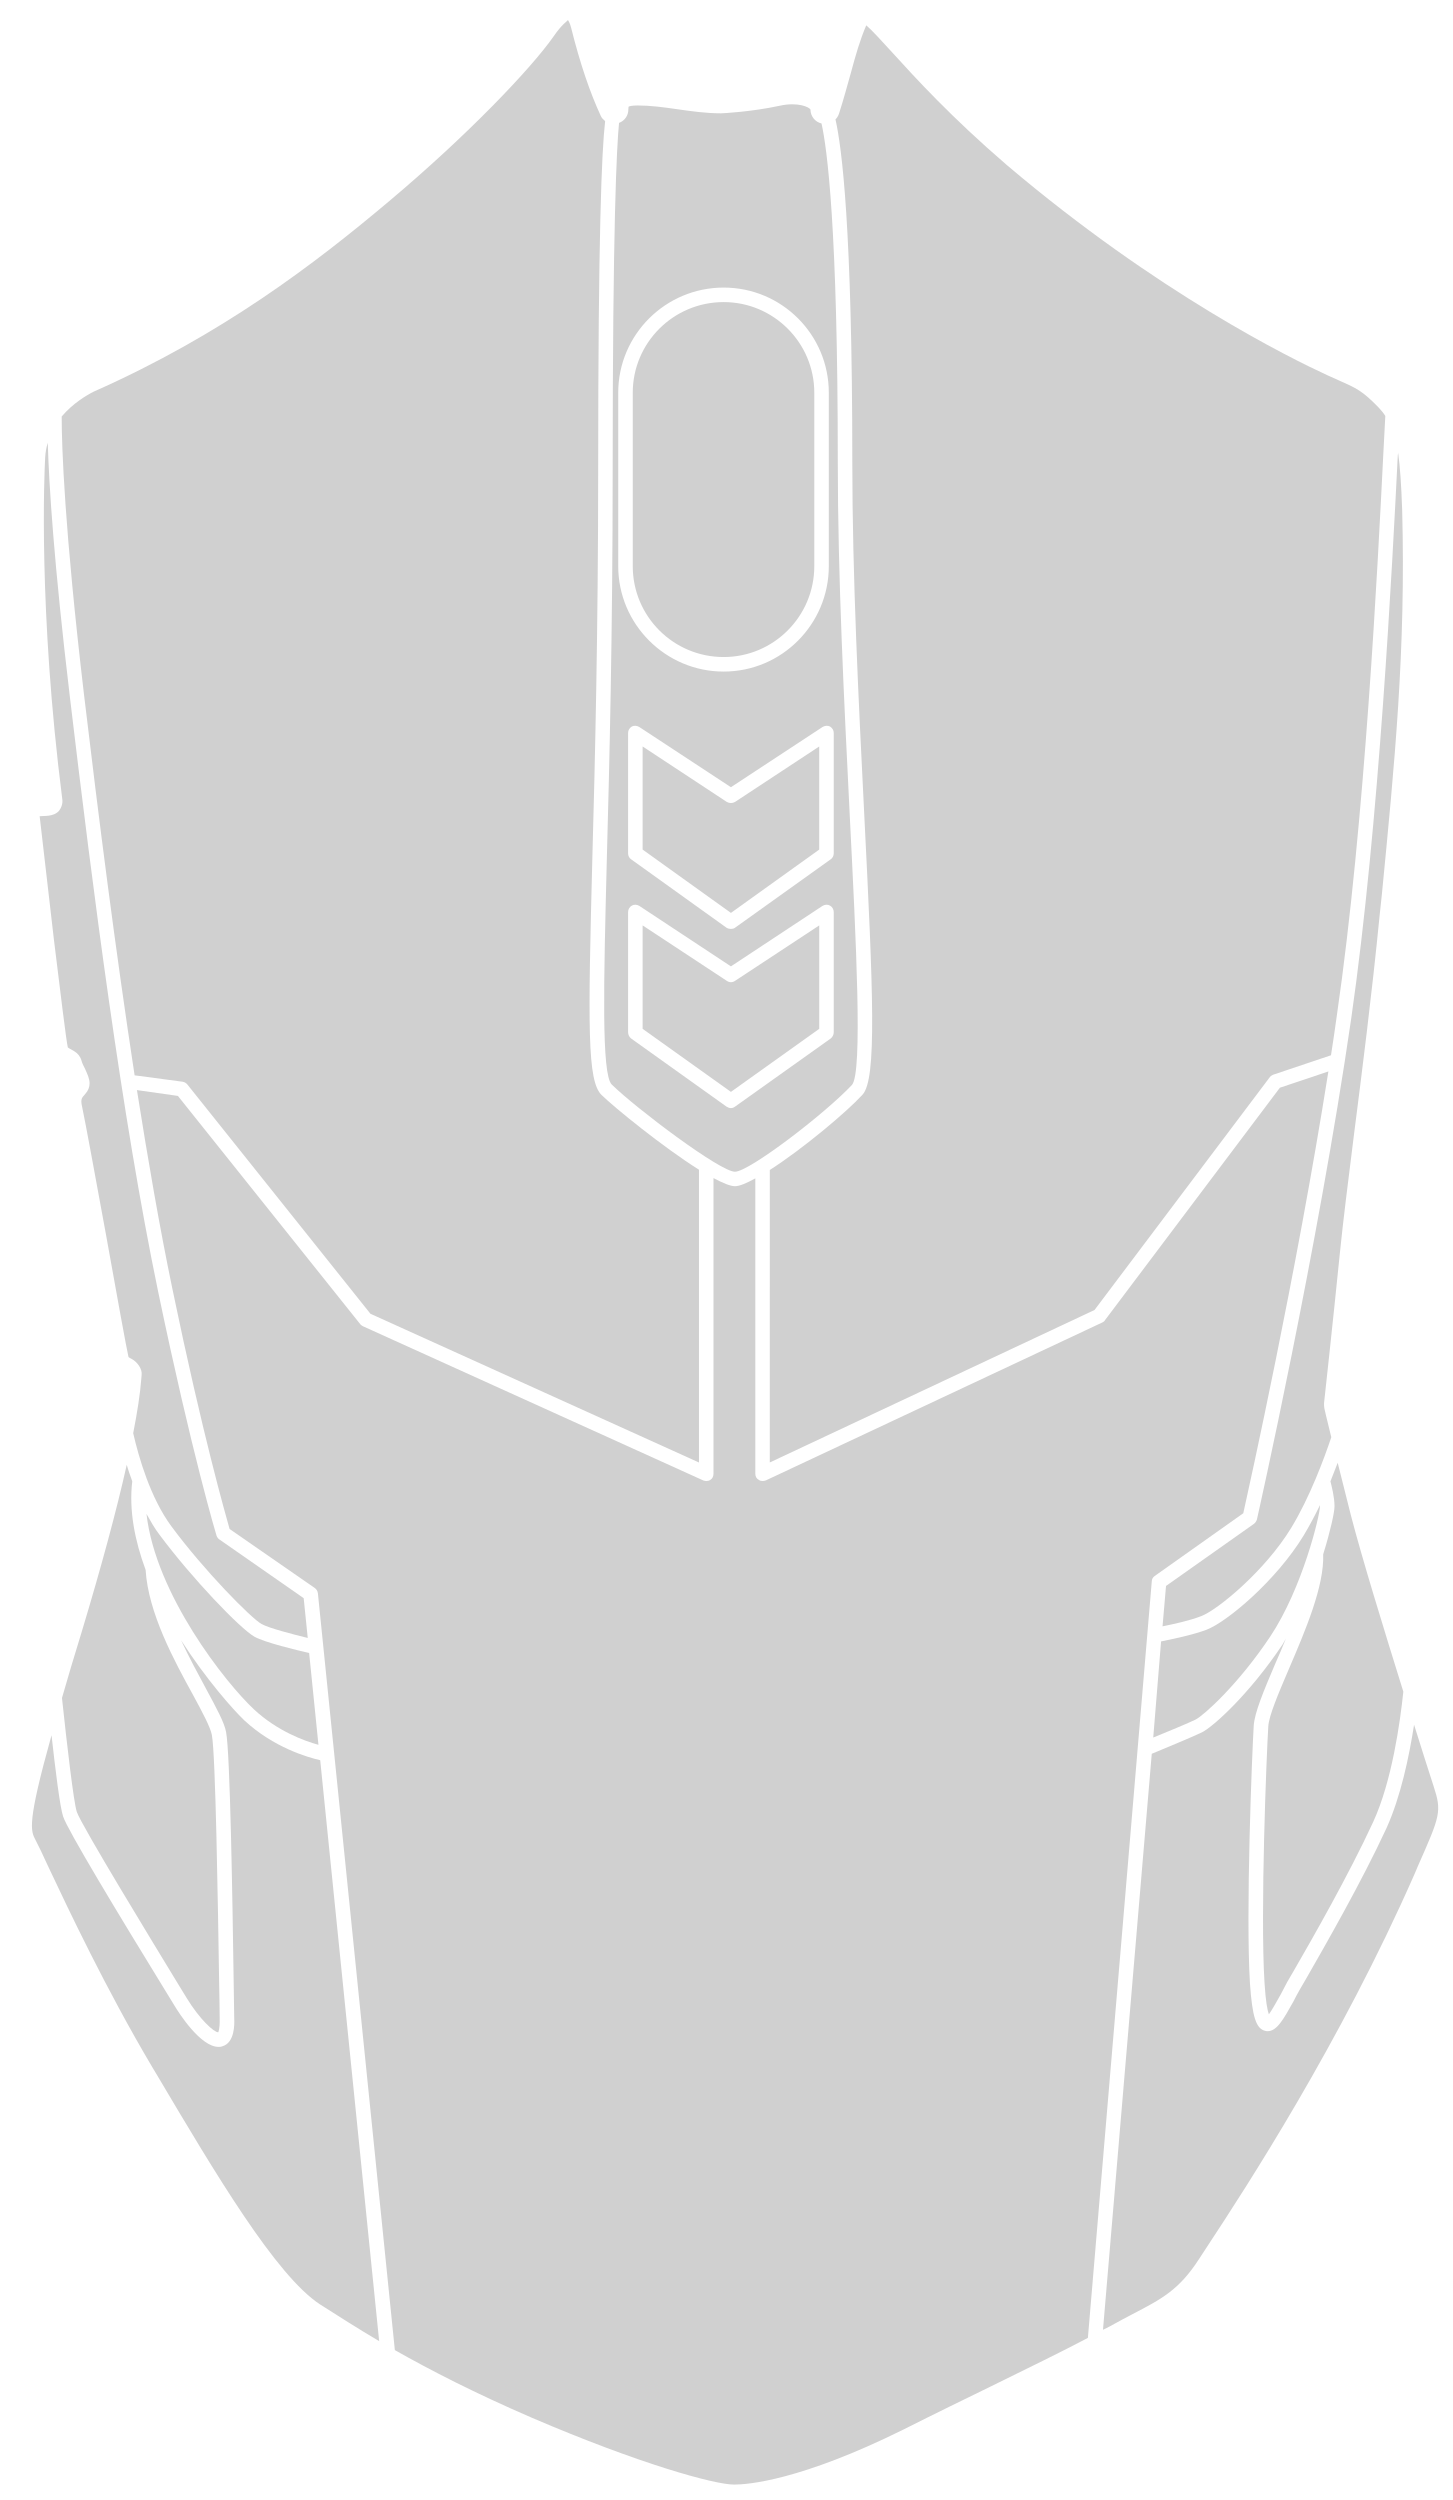
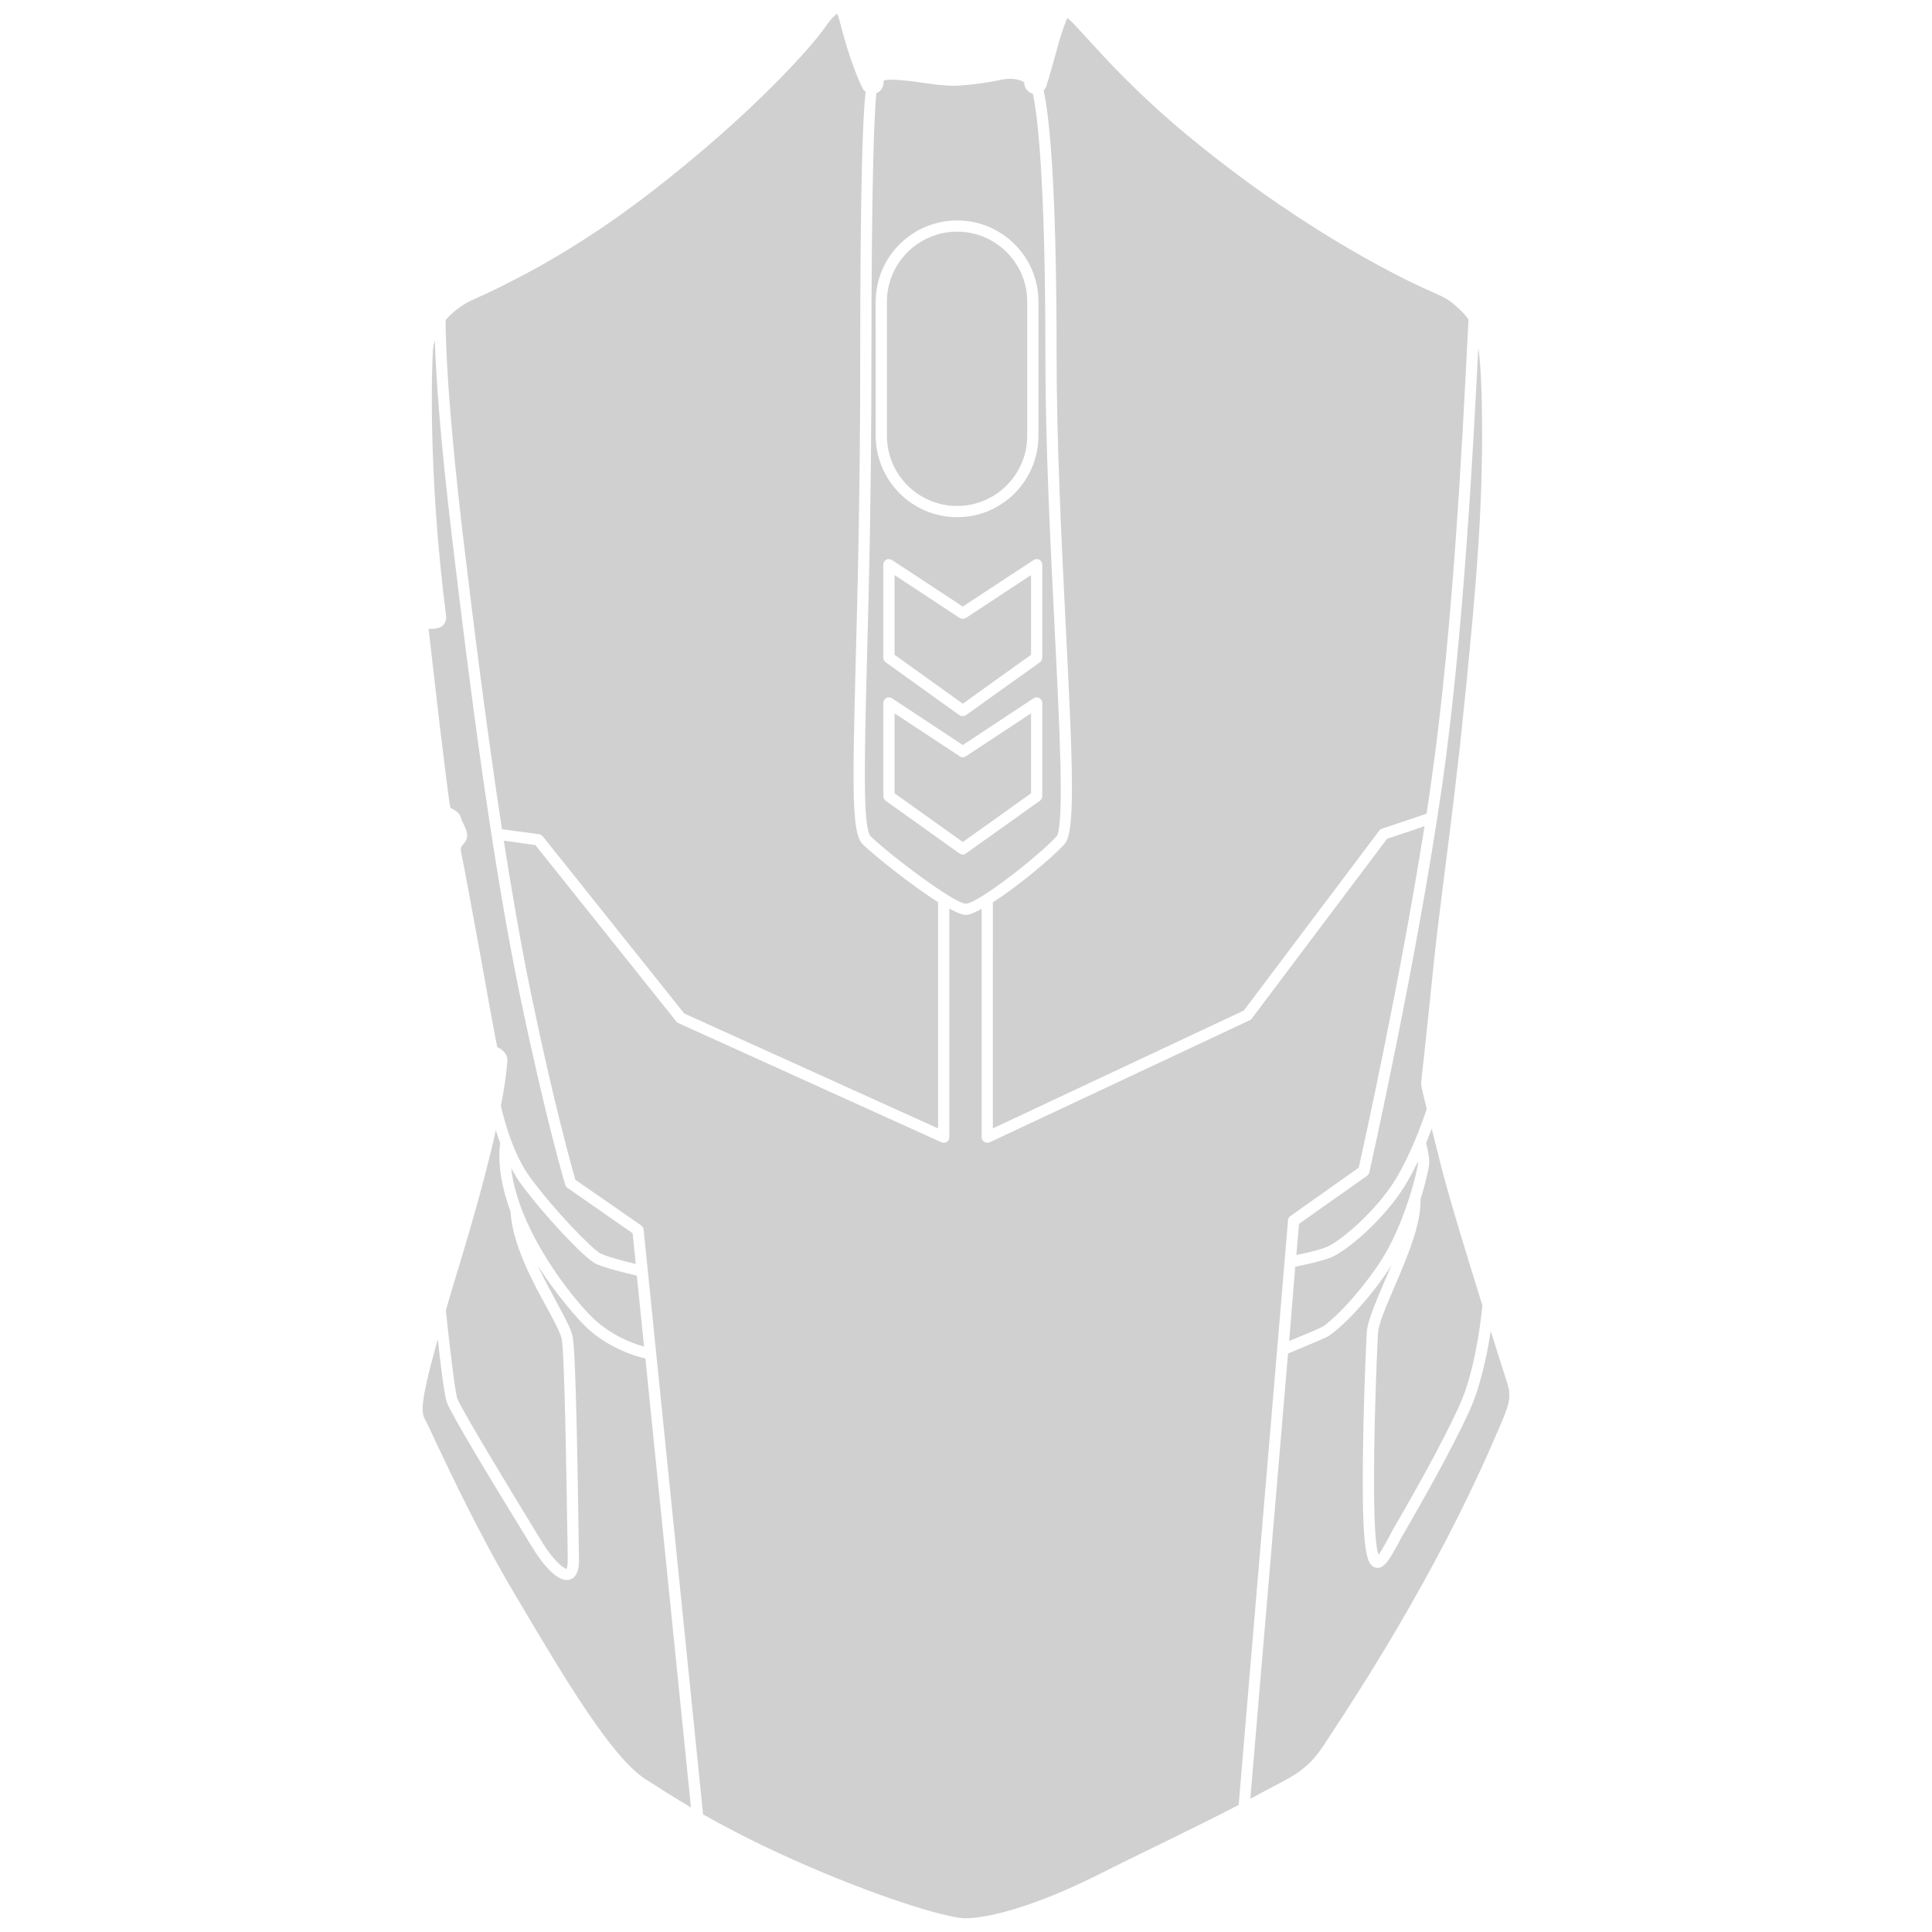
- <svg xmlns="http://www.w3.org/2000/svg" width="280pt" height="482pt" version="1.1" viewBox="0 0 280 482" id="svg380" fill="#D0D0D0">
+ <svg xmlns="http://www.w3.org/2000/svg" width="482pt" height="482pt" version="1.1" viewBox="0 0 482 482" id="svg380" fill="#d0d0d0">
  <defs id="defs350">
    <symbol id="u" overflow="visible">
      <path d="m 18.766,-1.125 c -0.969,0.5 -1.98,0.875 -3.031,1.125 -1.043,0.258 -2.137,0.391 -3.281,0.391 -3.398,0 -6.09,-0.945 -8.078,-2.844 -1.992,-1.906 -2.984,-4.484 -2.984,-7.734 0,-3.258 0.992,-5.836 2.984,-7.734 1.988,-1.906 4.68,-2.859 8.078,-2.859 1.145,0 2.238,0.133 3.281,0.391 1.051,0.25 2.062,0.625 3.031,1.125 v 4.219 c -0.98,-0.656 -1.945,-1.141 -2.891,-1.453 -0.949,-0.312 -1.949,-0.469 -3,-0.469 -1.875,0 -3.352,0.605 -4.422,1.812 -1.074,1.199 -1.609,2.856 -1.609,4.969 0,2.106 0.535,3.762 1.609,4.969 1.07,1.199 2.547,1.797 4.422,1.797 1.051,0 2.051,-0.148 3,-0.453 0.945,-0.312 1.91,-0.801 2.891,-1.469 z" id="path287" />
    </symbol>
    <symbol id="b" overflow="visible">
      <path d="m 13.734,-11.141 c -0.438,-0.195 -0.871,-0.344 -1.297,-0.438 -0.418,-0.102 -0.84,-0.156 -1.266,-0.156 -1.262,0 -2.231,0.406 -2.906,1.219 -0.68,0.805 -1.016,1.953 -1.016,3.453 v 7.062 H 2.359 v -15.312 h 4.891 v 2.516 c 0.625,-1 1.344,-1.727 2.156,-2.188 0.82,-0.469 1.801,-0.703 2.938,-0.703 0.164,0 0.344,0.012 0.531,0.031 0.195,0.012 0.477,0.039 0.844,0.078 z" id="path290" />
    </symbol>
    <symbol id="a" overflow="visible">
      <path d="m 17.641,-7.703 v 1.406 H 6.188 c 0.125,1.148 0.539,2.008 1.25,2.578 0.707,0.574 1.703,0.859 2.984,0.859 1.031,0 2.082,-0.148 3.156,-0.453 1.082,-0.312 2.191,-0.773 3.328,-1.391 v 3.766 c -1.156,0.438 -2.312,0.766 -3.469,0.984 -1.156,0.227 -2.312,0.344 -3.469,0.344 -2.773,0 -4.93,-0.703 -6.469,-2.109 -1.531,-1.406 -2.297,-3.379 -2.297,-5.922 0,-2.5 0.754,-4.461 2.266,-5.891 1.508,-1.438 3.582,-2.156 6.219,-2.156 2.406,0 4.332,0.73 5.781,2.188 1.445,1.449 2.172,3.383 2.172,5.797 z m -5.031,-1.625 c 0,-0.926 -0.273,-1.672 -0.812,-2.234 -0.543,-0.57 -1.25,-0.859 -2.125,-0.859 -0.949,0 -1.719,0.266 -2.312,0.797 -0.594,0.531 -0.965,1.297 -1.109,2.297 z" id="path293" />
    </symbol>
    <symbol id="k" overflow="visible">
      <path d="m 9.219,-6.891 c -1.023,0 -1.793,0.172 -2.312,0.516 -0.512,0.344 -0.766,0.855 -0.766,1.531 0,0.625 0.207,1.117 0.625,1.469 0.414,0.344 0.988,0.516 1.719,0.516 0.926,0 1.703,-0.328 2.328,-0.984 0.633,-0.664 0.953,-1.492 0.953,-2.484 v -0.562 z m 7.469,-1.844 V 0 h -4.922 v -2.266 c -0.656,0.93 -1.398,1.605 -2.219,2.031 -0.824,0.414 -1.824,0.625 -3,0.625 -1.586,0 -2.871,-0.457 -3.859,-1.375 -0.992,-0.926 -1.484,-2.129 -1.484,-3.609 0,-1.789 0.613,-3.102 1.844,-3.938 1.238,-0.844 3.18,-1.266 5.828,-1.266 h 2.891 v -0.391 c 0,-0.77 -0.309,-1.332 -0.922,-1.688 -0.617,-0.363 -1.57,-0.547 -2.859,-0.547 -1.055,0 -2.031,0.105 -2.938,0.312 -0.898,0.211 -1.73,0.523 -2.5,0.938 v -3.734 c 1.039,-0.25 2.086,-0.441 3.141,-0.578 1.062,-0.133 2.125,-0.203 3.188,-0.203 2.758,0 4.75,0.547 5.969,1.641 1.227,1.086 1.844,2.856 1.844,5.312 z" id="path296" />
    </symbol>
    <symbol id="d" overflow="visible">
      <path d="m 7.703,-19.656 v 4.344 H 12.75 v 3.5 H 7.703 v 6.5 c 0,0.711 0.141,1.188 0.422,1.438 0.281,0.25 0.836,0.375 1.672,0.375 h 2.516 v 3.5 h -4.188 c -1.938,0 -3.312,-0.398 -4.125,-1.203 -0.805,-0.812 -1.203,-2.18 -1.203,-4.109 v -6.5 h -2.422 v -3.5 h 2.422 v -4.344 z" id="path299" />
    </symbol>
    <symbol id="j" overflow="visible">
      <path d="m 12.766,-13.078 v -8.203 h 4.922 V -1e-4 H 12.766 v -2.219 c -0.668,0.906 -1.406,1.57 -2.219,1.984 -0.813,0.414 -1.758,0.625 -2.828,0.625 -1.887,0 -3.434,-0.75 -4.641,-2.25 -1.211,-1.5 -1.812,-3.426 -1.812,-5.781 0,-2.363 0.602,-4.297 1.812,-5.797 1.207,-1.5 2.754,-2.25 4.641,-2.25 1.062,0 2,0.215 2.812,0.641 0.82,0.43 1.566,1.086 2.234,1.969 z m -3.219,9.922 c 1.039,0 1.836,-0.379 2.391,-1.141 0.551,-0.77 0.828,-1.883 0.828,-3.344 0,-1.457 -0.277,-2.566 -0.828,-3.328 -0.555,-0.77 -1.352,-1.156 -2.391,-1.156 -1.043,0 -1.84,0.387 -2.391,1.156 -0.555,0.762 -0.828,1.871 -0.828,3.328 0,1.461 0.273,2.574 0.828,3.344 0.551,0.762 1.348,1.141 2.391,1.141 z" id="path302" />
    </symbol>
    <symbol id="i" overflow="visible">
      <path d="m 10.5,-3.156 c 1.051,0 1.852,-0.379 2.406,-1.141 0.551,-0.77 0.828,-1.883 0.828,-3.344 0,-1.457 -0.277,-2.566 -0.828,-3.328 -0.555,-0.77 -1.355,-1.156 -2.406,-1.156 -1.055,0 -1.859,0.387 -2.422,1.156 -0.555,0.773 -0.828,1.883 -0.828,3.328 0,1.449 0.273,2.559 0.828,3.328 0.562,0.773 1.367,1.156 2.422,1.156 z m -3.25,-9.922 c 0.676,-0.883 1.422,-1.539 2.234,-1.969 0.82,-0.426 1.766,-0.641 2.828,-0.641 1.895,0 3.445,0.75 4.656,2.25 1.207,1.5 1.812,3.434 1.812,5.797 0,2.356 -0.605,4.281 -1.812,5.781 -1.211,1.5 -2.762,2.25 -4.656,2.25 -1.062,0 -2.008,-0.211 -2.828,-0.625 C 8.672,-0.66 7.926,-1.32 7.25,-2.219 V -2e-5 H 2.359 v -21.281 H 7.25 Z" id="path305" />
    </symbol>
    <symbol id="h" overflow="visible">
      <path d="m 0.344,-15.312 h 4.891 l 4.125,10.391 3.5,-10.391 h 4.891 l -6.438,16.766 c -0.648,1.695 -1.402,2.883 -2.266,3.562 -0.867,0.688 -2,1.031 -3.406,1.031 H 2.797 V 2.829 h 1.531 c 0.832,0 1.438,-0.137 1.812,-0.406 C 6.523,2.161 6.82,1.692 7.031,1.016 L 7.172,0.595 Z" id="path308" />
    </symbol>
    <symbol id="g" overflow="visible">
      <path d="M 14.953,-3.719 H 6.734 L 5.422,0 H 0.141 L 7.703,-20.406 h 6.266 L 21.531,0 H 16.25 Z M 8.047,-7.5 h 5.578 l -2.781,-8.125 z" id="path311" />
    </symbol>
    <symbol id="t" overflow="visible">
      <path d="M 2.359,-21.281 H 7.25 V 0 H 2.359 Z" id="path314" />
    </symbol>
    <symbol id="c" overflow="visible">
      <path d="m 9.641,-12.188 c -1.086,0 -1.914,0.391 -2.484,1.172 -0.574,0.781 -0.859,1.906 -0.859,3.375 0,1.469 0.285,2.594 0.859,3.375 0.57,0.773 1.398,1.156 2.484,1.156 1.062,0 1.875,-0.383 2.438,-1.156 0.57,-0.781 0.859,-1.906 0.859,-3.375 0,-1.469 -0.289,-2.594 -0.859,-3.375 -0.562,-0.781 -1.375,-1.172 -2.438,-1.172 z m 0,-3.5 c 2.633,0 4.691,0.715 6.172,2.141 1.477,1.418 2.219,3.387 2.219,5.906 0,2.512 -0.742,4.481 -2.219,5.906 C 14.332,-0.317 12.273,0.39 9.641,0.39 6.992,0.39 4.926,-0.317 3.438,-1.735 1.945,-3.161 1.203,-5.13 1.203,-7.641 c 0,-2.519 0.742,-4.488 2.234,-5.906 1.488,-1.426 3.555,-2.141 6.203,-2.141 z" id="path317" />
    </symbol>
    <symbol id="f" overflow="visible">
      <path d="M 17.75,-9.328 V 0 h -4.922 v -7.141 c 0,-1.32 -0.031,-2.234 -0.094,-2.734 -0.062,-0.5 -0.168,-0.867 -0.312,-1.109 -0.188,-0.312 -0.449,-0.555 -0.781,-0.734 -0.324,-0.176 -0.695,-0.266 -1.109,-0.266 -1.023,0 -1.824,0.398 -2.406,1.188 -0.586,0.781 -0.875,1.871 -0.875,3.266 V -1e-4 H 2.359 v -15.312 H 7.25 v 2.234 c 0.738,-0.883 1.52,-1.539 2.344,-1.969 0.832,-0.426 1.75,-0.641 2.75,-0.641 1.77,0 3.113,0.547 4.031,1.641 0.914,1.086 1.375,2.656 1.375,4.719 z" id="path320" />
    </symbol>
    <symbol id="e" overflow="visible">
      <path d="m 12.422,-21.281 v 3.219 H 9.719 c -0.688,0 -1.172,0.125 -1.453,0.375 -0.273,0.25 -0.406,0.688 -0.406,1.312 v 1.062 h 4.188 v 3.5 H 7.86 V -2e-4 h -4.891 v -11.812 h -2.438 v -3.5 h 2.438 v -1.062 c 0,-1.664 0.461,-2.898 1.391,-3.703 0.926,-0.801 2.367,-1.203 4.328,-1.203 z" id="path323" />
    </symbol>
    <symbol id="s" overflow="visible">
      <path d="m 0.422,-15.312 h 4.891 l 3.828,10.578 3.797,-10.578 h 4.906 L 11.812,0 h -5.375 z" id="path326" />
    </symbol>
    <symbol id="r" overflow="visible">
      <path d="m 16.547,-12.766 c 0.613,-0.945 1.348,-1.672 2.203,-2.172 0.852,-0.5 1.789,-0.75 2.812,-0.75 1.758,0 3.098,0.547 4.016,1.641 0.926,1.086 1.391,2.656 1.391,4.719 V -4e-4 h -4.922 v -7.984 -0.359 c 0.008,-0.133 0.016,-0.32 0.016,-0.562 0,-1.082 -0.164,-1.863 -0.484,-2.344 -0.312,-0.488 -0.824,-0.734 -1.531,-0.734 -0.93,0 -1.648,0.387 -2.156,1.156 -0.512,0.762 -0.773,1.867 -0.781,3.312 v 7.516 h -4.922 v -7.984 c 0,-1.695 -0.148,-2.785 -0.438,-3.266 -0.293,-0.488 -0.812,-0.734 -1.562,-0.734 -0.938,0 -1.664,0.387 -2.172,1.156 -0.512,0.762 -0.766,1.859 -0.766,3.297 v 7.531 h -4.922 v -15.312 h 4.922 v 2.234 c 0.602,-0.863 1.289,-1.516 2.062,-1.953 0.781,-0.438 1.641,-0.656 2.578,-0.656 1.062,0 2,0.258 2.812,0.766 0.812,0.512 1.426,1.23 1.844,2.156 z" id="path329" />
    </symbol>
    <symbol id="q" overflow="visible">
      <path d="M 17.75,-9.328 V 0 h -4.922 v -7.109 c 0,-1.344 -0.031,-2.266 -0.094,-2.766 -0.062,-0.5 -0.168,-0.867 -0.312,-1.109 -0.188,-0.312 -0.449,-0.555 -0.781,-0.734 -0.324,-0.176 -0.695,-0.266 -1.109,-0.266 -1.023,0 -1.824,0.398 -2.406,1.188 -0.586,0.781 -0.875,1.871 -0.875,3.266 V -1e-4 H 2.359 v -21.281 H 7.25 v 8.203 c 0.738,-0.883 1.52,-1.539 2.344,-1.969 0.832,-0.426 1.75,-0.641 2.75,-0.641 1.77,0 3.113,0.547 4.031,1.641 0.914,1.086 1.375,2.656 1.375,4.719 z" id="path332" />
    </symbol>
    <symbol id="p" overflow="visible">
      <path d="m 2.578,-20.406 h 5.875 l 7.422,14 v -14 h 4.984 V 0 h -5.875 L 7.562,-14 V 0 H 2.578 Z" id="path335" />
    </symbol>
    <symbol id="o" overflow="visible">
      <path d="m 2.188,-5.969 v -9.344 h 4.922 v 1.531 c 0,0.836 -0.008,1.875 -0.016,3.125 -0.012,1.25 -0.016,2.086 -0.016,2.5 0,1.242 0.031,2.133 0.094,2.672 0.07,0.543 0.18,0.934 0.328,1.172 0.207,0.324 0.473,0.574 0.797,0.75 0.32,0.168 0.691,0.25 1.109,0.25 1.02,0 1.82,-0.391 2.406,-1.172 0.582,-0.781 0.875,-1.867 0.875,-3.266 v -7.562 h 4.891 V -6e-4 H 12.688 V -2.219 C 11.945,-1.321 11.164,-0.661 10.344,-0.235 9.519,0.179 8.609,0.39 7.609,0.39 5.848,0.39 4.504,-0.149 3.578,-1.235 2.648,-2.317 2.188,-3.895 2.188,-5.969 Z" id="path338" />
    </symbol>
    <symbol id="n" overflow="visible">
      <path d="m 2.578,-20.406 h 8.734 c 2.594,0 4.582,0.578 5.969,1.734 1.395,1.148 2.094,2.789 2.094,4.922 0,2.137 -0.699,3.781 -2.094,4.938 -1.387,1.156 -3.375,1.734 -5.969,1.734 H 7.828 V 3e-4 h -5.25 z m 5.25,3.812 v 5.703 H 10.75 c 1.02,0 1.805,-0.25 2.359,-0.75 0.562,-0.5 0.844,-1.203 0.844,-2.109 0,-0.914 -0.281,-1.617 -0.844,-2.109 -0.555,-0.488 -1.34,-0.734 -2.359,-0.734 z" id="path341" />
    </symbol>
    <symbol id="m" overflow="visible">
      <path d="M 2.359,-15.312 H 7.25 v 15.031 c 0,2.051 -0.496,3.617 -1.484,4.703 -0.98,1.082 -2.406,1.625 -4.281,1.625 H -0.938 V 2.828 h 0.859 c 0.926,0 1.562,-0.211 1.906,-0.625 0.352,-0.418 0.531,-1.246 0.531,-2.484 z m 0,-5.969 H 7.25 v 4 H 2.359 Z" id="path344" />
    </symbol>
    <symbol id="l" overflow="visible">
      <path d="m 14.719,-14.828 v 3.984 c -0.656,-0.457 -1.324,-0.797 -2,-1.016 -0.668,-0.219 -1.359,-0.328 -2.078,-0.328 -1.367,0 -2.434,0.402 -3.203,1.203 -0.762,0.793 -1.141,1.906 -1.141,3.344 0,1.43 0.379,2.543 1.141,3.344 0.77,0.793 1.836,1.188 3.203,1.188 0.758,0 1.484,-0.109 2.172,-0.328 0.688,-0.227 1.32,-0.566 1.906,-1.016 v 4 c -0.762,0.281 -1.539,0.488 -2.328,0.625 -0.781,0.145 -1.574,0.219 -2.375,0.219 -2.762,0 -4.922,-0.707 -6.484,-2.125 -1.555,-1.414 -2.328,-3.383 -2.328,-5.906 0,-2.531 0.773,-4.504 2.328,-5.922 1.562,-1.414 3.723,-2.125 6.484,-2.125 0.801,0 1.594,0.074 2.375,0.219 0.781,0.137 1.555,0.352 2.328,0.641 z" id="path347" />
    </symbol>
  </defs>
-   <g id="g378" transform="translate(-211.0946,-38.73341)">
+   <g id="g378" transform="translate(-111.8154,-39.18095)">
    <path d="m 225.9,388.06 c -0.617,-1.902 -1.902,-13.047 -2.856,-21.953 1.062,-3.695 2.297,-7.894 3.809,-12.77 3.809,-12.656 6.719,-23.406 8.68,-32.199 0.281,1.062 0.672,2.07 1.062,3.191 -0.672,5.602 0.504,11.48 2.574,17.078 0.504,8.289 5.488,17.473 9.184,24.191 1.793,3.305 3.305,6.16 3.586,7.617 0.727,3.754 1.176,33.098 1.398,47.207 0.055,3.305 0.113,5.938 0.113,7.504 0.055,2.07 -0.281,2.633 -0.281,2.633 -0.84,0 -3.586,-2.519 -6.047,-6.551 l -1.68,-2.742 c -4.59,-7.559 -18.645,-30.574 -19.543,-33.207 z" id="path352" />
    <path d="m 235.87,300.37 c -0.281,-1.062 -2.465,-13.105 -4.367,-23.742 -2.07,-11.312 -4.031,-21.953 -4.426,-23.742 -0.504,-2.238 -0.391,-2.297 0.504,-3.305 0.504,-0.559 0.785,-1.23 0.785,-1.961 0,-0.953 -0.449,-1.848 -0.895,-2.856 -0.281,-0.504 -0.559,-1.121 -0.672,-1.566 -0.223,-0.785 -0.727,-1.398 -1.398,-1.793 -0.953,-0.504 -1.23,-0.727 -1.23,-0.727 -0.281,-1.121 -1.457,-10.754 -2.688,-20.832 -1.176,-10.078 -2.406,-20.719 -2.742,-23.742 0.672,-0.113 2.633,0.168 3.695,-1.008 0.504,-0.617 0.785,-1.457 0.672,-2.238 -4.648,-36.512 -3.473,-63 -3.305,-65.91 0.055,-1.008 0.223,-1.961 0.504,-2.856 0.223,8.062 1.176,23.129 4.258,49 4.481,37.633 9.969,80.641 17.023,114.69 6.496,31.191 11.199,46.871 11.258,47.039 0.113,0.281 0.281,0.559 0.559,0.727 l 16.238,11.312 0.785,7.672 c -2.969,-0.727 -7.504,-1.902 -8.902,-2.688 -1.961,-1.062 -11.09,-10.305 -17.414,-18.871 -4.031,-5.488 -6.273,-13.273 -7.336,-17.922 0.785,-4.031 1.344,-7.559 1.566,-10.527 l 0.055,-0.672 c 0.168,-1.176 -0.84,-2.519 -1.848,-3.078 -0.23,-0.121 -0.566,-0.289 -0.68,-0.402 z" id="path354" />
    <path d="m 260.17,354.3 c 2.016,1.121 8.121,2.574 10.527,3.137 l 1.793,17.695 c -2.688,-0.727 -7.894,-2.633 -12.375,-6.777 -5.543,-5.152 -19.039,-22.289 -20.777,-37.742 0.785,1.398 1.566,2.801 2.519,4.031 6.16,8.289 15.512,18.086 18.312,19.656 z" id="path356" />
    <path d="m 272.83,378.1 11.367,112 c -4.199,-2.465 -7.84,-4.816 -11.367,-7.055 -8.512,-5.543 -20.215,-25.258 -31.527,-44.352 l -0.84,-1.398 c -8.961,-15.121 -16.129,-30.352 -19.992,-38.527 -1.176,-2.574 -2.07,-4.426 -2.519,-5.266 -0.953,-1.793 -1.68,-3.191 3.078,-20.215 0.727,6.551 1.625,13.887 2.238,15.68 0.84,2.574 10.473,18.535 19.824,33.77 l 1.68,2.742 c 0.84,1.398 4.984,7.894 8.457,7.894 0.223,0 0.449,0 0.727,-0.113 2.406,-0.672 2.352,-4.258 2.297,-5.375 l -0.113,-7.504 c -0.223,-15.289 -0.672,-43.68 -1.457,-47.711 -0.336,-1.848 -1.848,-4.594 -3.863,-8.344 -1.512,-2.801 -3.246,-5.992 -4.816,-9.352 4.816,7.504 10.023,13.383 12.207,15.457 5.606,5.203 12.156,7.106 14.621,7.668 z" id="path358" />
    <path d="m 227.3,172.74 c -3.809,-32.367 -4.312,-47.992 -4.312,-53.703 2.129,-2.519 4.762,-4.09 6.215,-4.816 24.754,-10.977 42.672,-24.695 56.953,-36.734 15.062,-12.656 27.328,-25.535 31.641,-31.695 1.68,-2.465 2.742,-3.023 2.801,-3.191 0.113,0.168 0.391,0.617 0.617,1.512 1.734,6.945 3.641,12.488 5.711,16.969 0.168,0.391 0.504,0.727 0.84,1.008 -0.672,5.769 -1.344,21.895 -1.344,67.594 0,30.855 -0.617,56.055 -1.121,74.426 -0.84,32.648 -1.008,43.062 1.793,45.754 2.465,2.406 11.816,10.023 18.762,14.391 v 56.449 l -63.336,-28.672 -35.281,-44.184 c -0.223,-0.281 -0.559,-0.504 -0.953,-0.559 l -9.238,-1.23 c -3.699,-24.203 -6.945,-49.793 -9.746,-73.316 z" id="path360" />
    <path d="m 352.8,193.35 16.238,-10.695 v 19.879 l -17.023,12.207 -17.023,-12.207 v -19.879 l 16.238,10.695 c 0.504,0.281 1.066,0.281 1.57,0 z" id="path362" />
    <path d="m 352.8,227.85 c -0.504,0.336 -1.062,0.336 -1.566,0 l -16.238,-10.695 v 19.938 l 17.023,12.152 17.023,-12.152 v -19.938 z m 0,0 c -0.504,0.336 -1.062,0.336 -1.566,0 l -16.238,-10.695 v 19.938 l 17.023,12.152 17.023,-12.152 v -19.938 z m 22.117,-32.09 c -1.062,-21.449 -2.297,-45.754 -2.297,-67.984 0,-45.305 -2.07,-60.48 -3.137,-65.238 -1.23,-0.281 -2.129,-1.398 -2.129,-2.688 -0.223,-0.449 -2.406,-1.512 -5.938,-0.727 -5.434,1.176 -10.977,1.457 -11.258,1.457 h -0.113 c -2.801,0 -5.602,-0.391 -8.344,-0.785 -2.688,-0.391 -5.207,-0.727 -7.672,-0.727 -1.176,0 -1.625,0.168 -1.734,0.223 0,0 -0.055,0.223 -0.055,0.559 0,1.176 -0.727,2.184 -1.793,2.574 -0.449,4.594 -1.23,19.488 -1.23,67.258 0,30.91 -0.617,56.113 -1.121,74.48 -0.617,24.246 -1.062,41.719 0.953,43.68 4.762,4.648 20.887,16.801 23.742,16.801 2.742,0 17.305,-11.145 22.566,-16.742 2.082,-2.41 0.793,-27.723 -0.441,-52.141 z m -44.629,-81.309 c 0,-11.199 9.129,-20.273 20.328,-20.273 11.199,0 20.273,9.07 20.273,20.273 v 33.434 c 0,11.199 -9.07,20.328 -20.273,20.328 -11.199,0 -20.328,-9.129 -20.328,-20.328 z m 41.551,123.31 c 0,0.449 -0.223,0.895 -0.559,1.176 l -18.48,13.16 c -0.223,0.168 -0.504,0.281 -0.785,0.281 -0.281,0 -0.559,-0.113 -0.84,-0.281 l -18.426,-13.16 c -0.336,-0.281 -0.559,-0.727 -0.559,-1.176 v -23.184 c 0,-0.504 0.281,-1.008 0.727,-1.23 0.449,-0.281 1.008,-0.223 1.457,0.055 l 17.641,11.648 17.641,-11.648 c 0.449,-0.281 1.008,-0.336 1.457,-0.055 0.449,0.223 0.727,0.727 0.727,1.23 z m 0,-34.492 c 0,0.449 -0.223,0.895 -0.559,1.121 l -18.48,13.215 c -0.223,0.168 -0.504,0.223 -0.785,0.223 -0.281,0 -0.559,-0.055 -0.84,-0.223 l -18.426,-13.215 c -0.336,-0.223 -0.559,-0.672 -0.559,-1.121 v -23.238 c 0,-0.504 0.281,-0.953 0.727,-1.23 0.449,-0.223 1.008,-0.168 1.457,0.113 l 17.641,11.594 17.641,-11.594 c 0.449,-0.281 1.008,-0.336 1.457,-0.113 0.449,0.281 0.727,0.727 0.727,1.23 z m -20.609,24.582 -16.238,-10.695 v 19.938 l 17.023,12.152 17.023,-12.152 V 217.156 L 352.8,227.851 c -0.504,0.336 -1.066,0.336 -1.57,0 z m -0.613,-62.441 c 9.633,0 17.473,-7.84 17.473,-17.527 v -33.434 c 0,-9.633 -7.84,-17.473 -17.473,-17.473 -9.688,0 -17.527,7.84 -17.527,17.473 v 33.434 c -0.004,9.688 7.84,17.527 17.527,17.527 z" id="path364" />
    <path d="m 465.58,328.93 v 0.223 c 0,1.734 -3.359,15.734 -9.574,25.09 -6.16,9.238 -12.77,15.176 -14.391,16.016 -1.23,0.617 -5.543,2.406 -8.176,3.473 l 1.512,-18.535 c 1.961,-0.391 6.047,-1.23 8.734,-2.238 3.977,-1.512 13.496,-9.52 18.762,-18.199 1.117,-1.855 2.184,-3.871 3.133,-5.828 z" id="path366" />
    <path d="m 433.16,343.6 -12.32,145.88 c -4.984,2.633 -11.199,5.656 -18.594,9.297 -5.039,2.465 -10.695,5.207 -16.91,8.344 -19.879,9.855 -30.07,10.641 -32.703,10.641 -3.809,0 -18.367,-4.031 -38.977,-12.879 -11.145,-4.816 -19.488,-9.129 -26.434,-13.047 l -14.84,-145.94 c -0.055,-0.391 -0.281,-0.785 -0.617,-1.008 l -16.406,-11.367 c -0.785,-2.801 -5.207,-18.199 -11.031,-46.312 -2.465,-11.871 -4.703,-24.863 -6.832,-38.305 l 7.894,1.121 35.168,44.016 c 0.113,0.168 0.336,0.281 0.504,0.391 l 65.633,29.734 c 0.168,0.055 0.391,0.113 0.559,0.113 0.281,0 0.559,-0.055 0.785,-0.223 0.391,-0.223 0.617,-0.672 0.617,-1.176 v -57.012 c 1.793,0.953 3.246,1.566 4.144,1.566 0.895,0 2.297,-0.617 3.922,-1.512 v 56.953 c 0,0.504 0.223,0.953 0.672,1.176 0.223,0.168 0.449,0.223 0.727,0.223 0.223,0 0.391,-0.055 0.617,-0.113 l 64.902,-30.465 c 0.223,-0.113 0.391,-0.223 0.504,-0.449 l 33.711,-44.801 9.352,-3.137 c -6.215,39.312 -15.289,80.137 -16.406,85.176 l -17.078,12.098 c -0.34,0.23 -0.562,0.621 -0.562,1.016 z" id="path368" />
    <path d="m 375.42,127.78 c 0,-44.969 -2.016,-60.648 -3.246,-66.023 0.277,-0.281 0.5,-0.617 0.668,-1.066 0.953,-2.969 1.625,-5.543 2.297,-7.894 0.953,-3.527 1.734,-6.273 2.969,-9.184 1.176,1.008 3.078,3.137 4.984,5.207 4.535,4.984 11.367,12.488 22.176,21.785 29.062,24.641 54.602,37.184 61.77,40.488 l 2.129,0.953 c 3.414,1.512 4.594,2.016 7.785,5.32 0.449,0.504 0.895,1.008 1.23,1.566 -0.113,1.902 -0.223,4.426 -0.391,7.449 -1.062,21.168 -3.527,70.84 -8.961,108.19 -0.336,2.519 -0.727,5.039 -1.121,7.617 l -11.148,3.75 c -0.281,0.113 -0.504,0.281 -0.672,0.504 l -33.77,44.855 -62.609,29.398 0.004,-56.391 c 6.383,-4.09 14.785,-11.145 17.863,-14.504 2.801,-2.969 2.07,-19.711 0.336,-54.207 -1.062,-21.395 -2.293,-45.641 -2.293,-67.816 z" id="path370" />
    <path d="m 471.52,330.78 c 2.129,8.23 6.383,22.062 10.137,34.105 -0.617,5.879 -2.184,17.246 -5.824,25.145 -4.703,10.191 -11.648,22.344 -15.398,28.84 l -1.176,2.016 c -0.391,0.785 -0.84,1.566 -1.23,2.352 -0.727,1.289 -1.68,3.023 -2.297,3.863 -0.281,-0.785 -0.617,-2.465 -0.84,-6.106 -0.84,-13.609 0.391,-43.902 0.727,-49.391 0.113,-2.07 1.961,-6.383 3.922,-10.977 3.246,-7.559 6.887,-16.07 6.664,-22.23 1.398,-4.481 2.184,-8.121 2.184,-9.238 0,-1.793 -0.559,-3.922 -0.785,-4.816 0.504,-1.289 0.953,-2.465 1.398,-3.586 0.672,2.742 1.512,6.047 2.519,10.023 z" id="path372" />
    <path d="m 471.63,234.96 c 5.375,-37.465 7.894,-87.191 8.961,-108.47 0.055,-0.168 0.055,-0.336 0.055,-0.504 0.391,2.801 0.617,6.273 0.785,11.031 0.727,26.992 -1.457,48.887 -3.922,74.258 l -0.391,3.641 c -1.512,15.512 -3.473,30.801 -5.039,43.062 -1.121,8.902 -2.07,16.52 -2.633,22.121 -1.344,13.383 -3.078,29.176 -3.078,29.176 0,0.336 0,0.617 0.055,0.953 0,0 0.391,1.793 1.344,5.602 -1.344,4.031 -4.144,11.594 -7.727,17.473 -5.039,8.289 -14.223,15.848 -17.359,17.023 -2.129,0.84 -5.434,1.566 -7.449,1.961 l 0.672,-7.785 16.969,-11.984 c 0.281,-0.223 0.449,-0.504 0.559,-0.84 0.109,-0.508 11.703,-51.918 18.199,-96.715 z" id="path374" />
    <path d="m 487.48,383.08 c 1.625,4.93 1.289,5.711 -3.023,15.457 l -0.617,1.457 c -14.336,32.648 -32.762,60.871 -39.762,71.512 l -1.793,2.742 c -3.863,5.992 -7.223,7.727 -12.824,10.641 -1.344,0.727 -2.801,1.457 -4.367,2.352 -0.391,0.223 -0.895,0.449 -1.344,0.672 l 9.406,-111.05 c 2.129,-0.895 8.121,-3.359 9.688,-4.144 2.129,-1.062 9.07,-7.281 15.512,-16.91 0.223,-0.391 0.449,-0.785 0.672,-1.176 -0.672,1.68 -1.398,3.359 -2.07,4.871 -2.238,5.266 -3.977,9.406 -4.144,11.93 -0.336,5.543 -1.566,36.008 -0.727,49.727 0.449,6.441 1.176,8.734 2.969,9.129 0.168,0.055 0.336,0.055 0.449,0.055 1.793,0 3.078,-2.352 4.984,-5.769 0.391,-0.785 0.785,-1.512 1.23,-2.297 l 1.176,-2.016 c 3.754,-6.551 10.754,-18.762 15.512,-29.062 2.742,-6.047 4.367,-13.777 5.32,-19.938 1.457,4.707 2.801,8.852 3.754,11.816 z" id="path376" />
  </g>
</svg>
